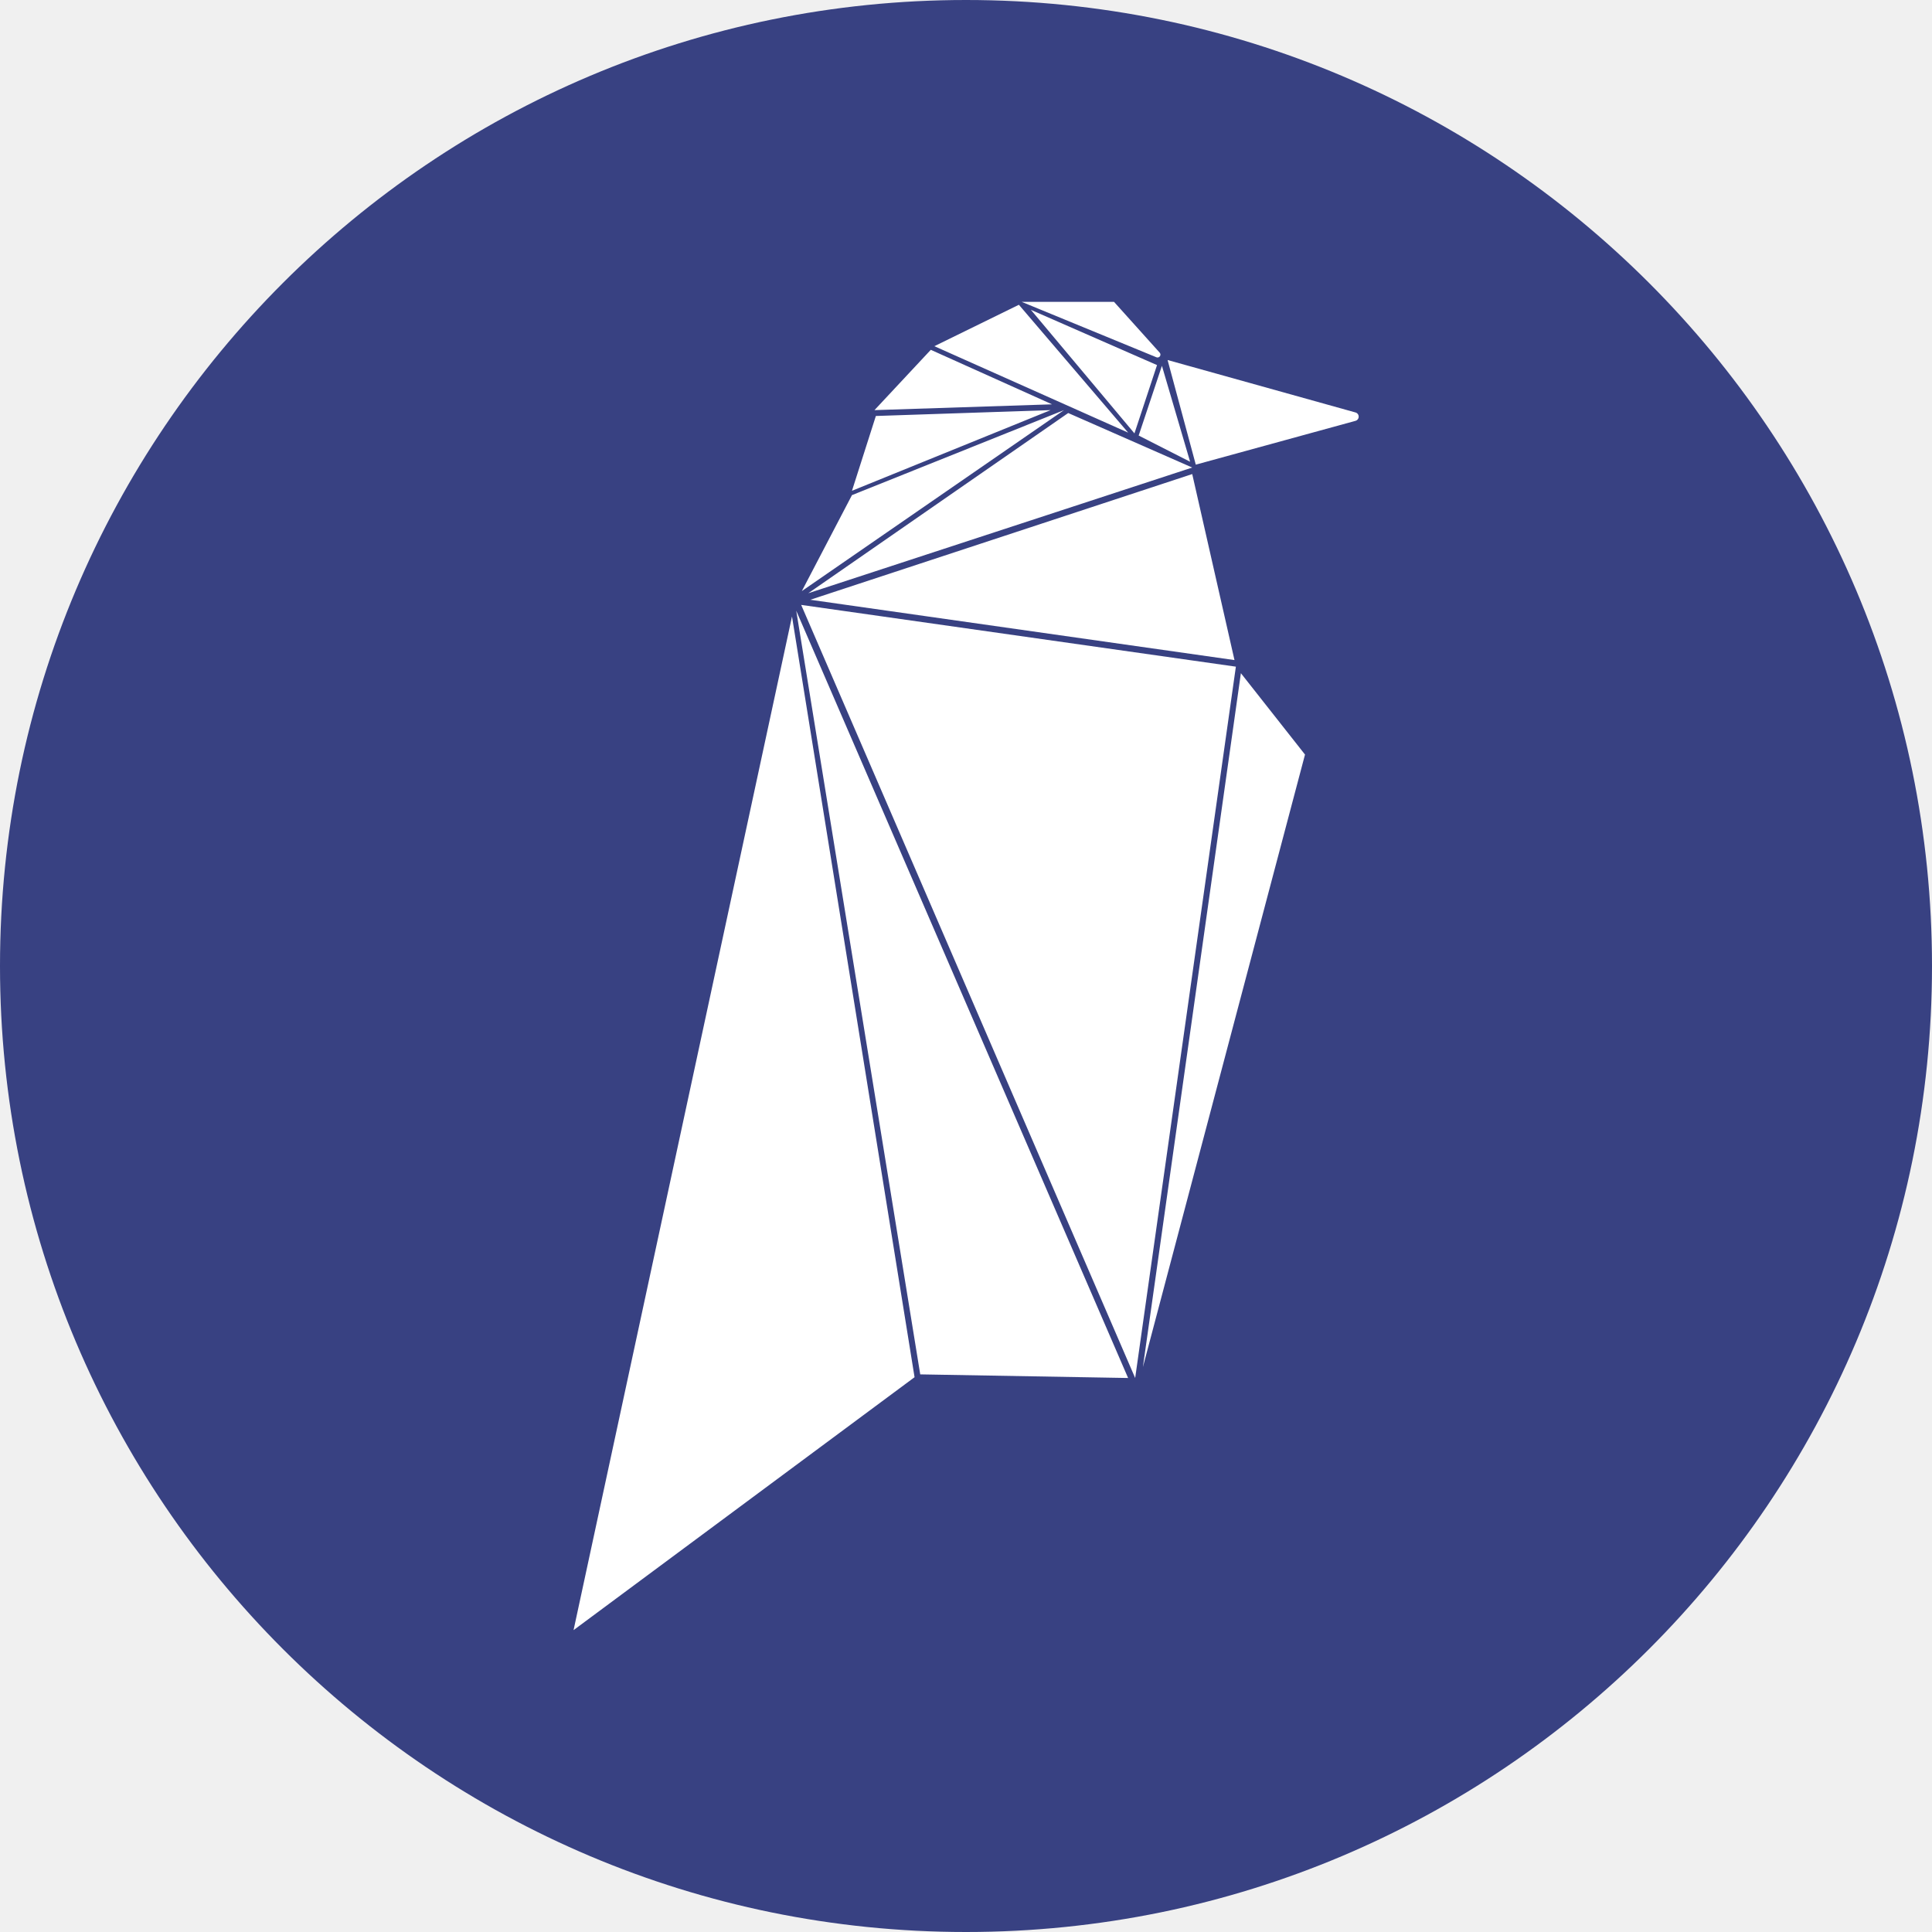
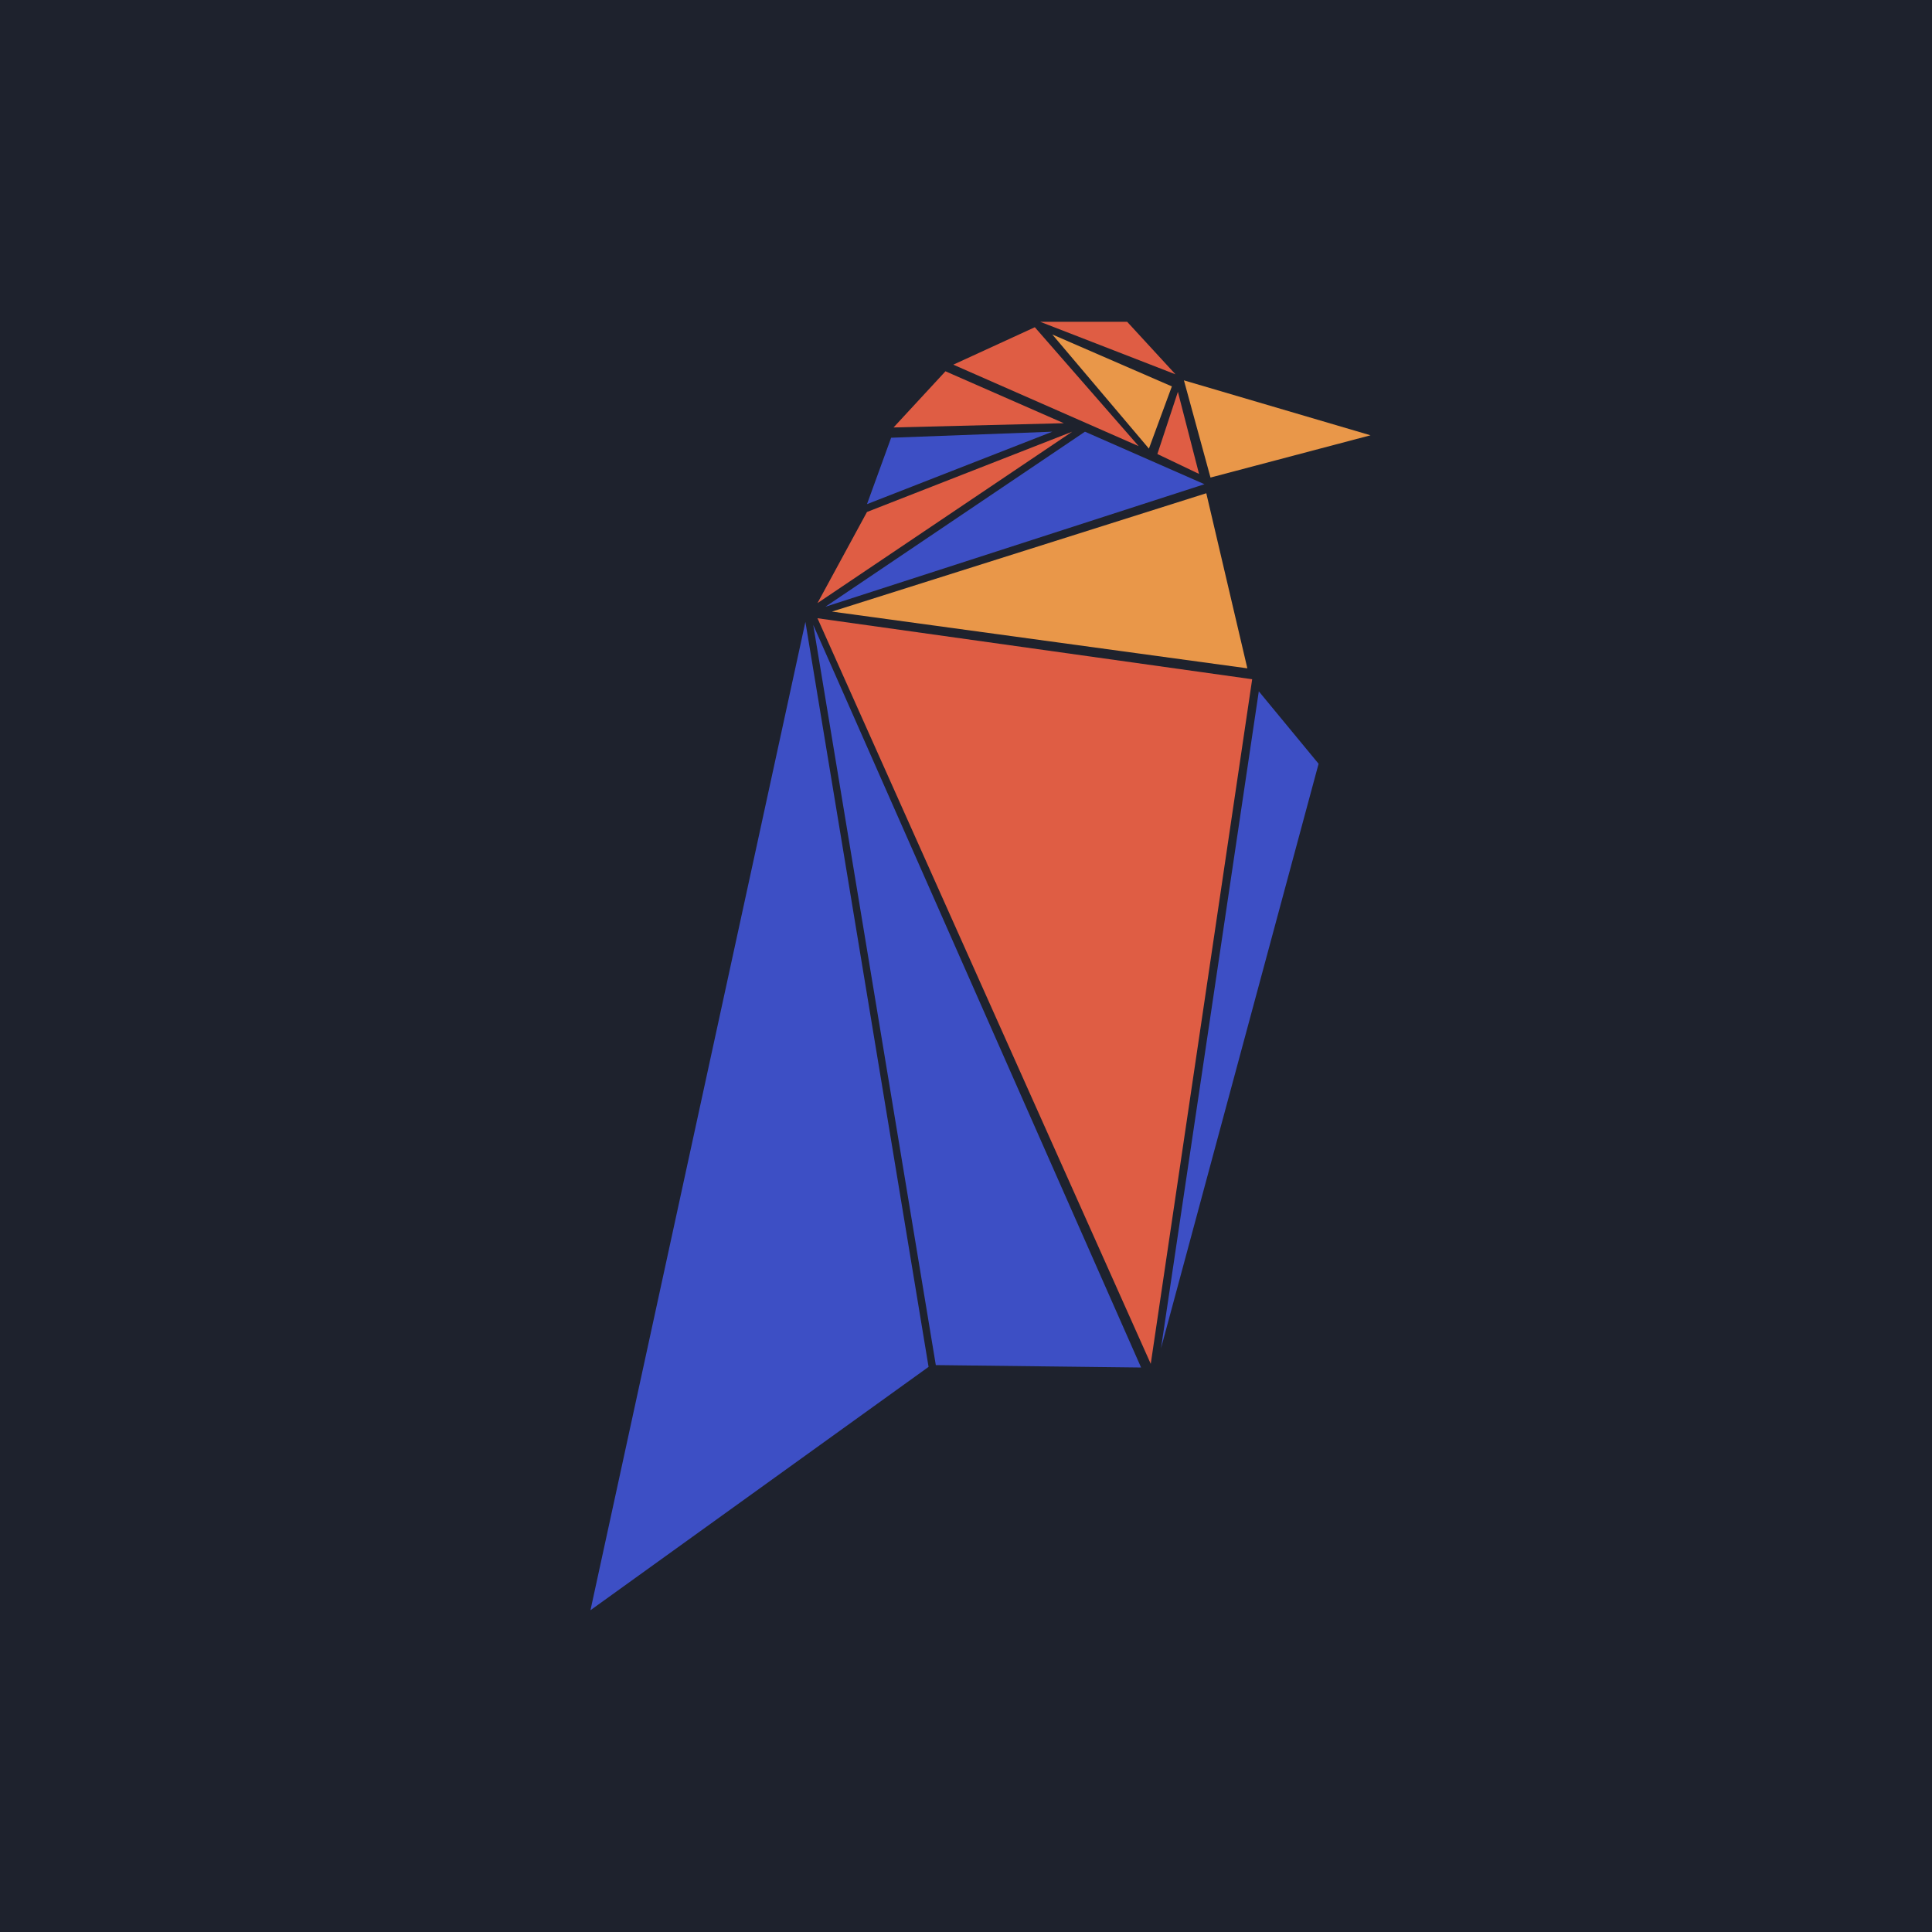
- <svg xmlns="http://www.w3.org/2000/svg" width="32" height="32" viewBox="0 0 32 32">
-   <g fill="none" fill-rule="evenodd">
-     <circle cx="16" cy="16" r="16" fill="#384182" />
-     <path fill="#FFF" d="M9.5 27l3.618-16.789 2.03 12.6L9.5 27zm3.688-16.885l5.497 12.709-3.443-.06-2.054-12.65zm.082-.096l7.2 1.023-1.668 11.782-5.532-12.805zm5.66 12.624l1.623-11.493 1.062 1.348-2.685 10.145zm1.517-11.71l-7.026-.999 6.326-2.082.7 3.081zm-7.06-1.107l4.306-2.985 2.054.903-6.36 2.082zm-.106-.036l.83-1.589 3.512-1.408-4.342 2.997zm.83-1.66l.396-1.24 2.894-.097-3.29 1.336zm.373-1.337l.933-.999 2.008.903-2.941.096zm.992-1.059l1.4-.686 1.81 2.118-3.21-1.432zm1.599-.602l2.089.915-.374 1.131-1.715-2.046zm1.785 2.082l.385-1.155.467 1.589-.852-.434zM16.923 5h1.529l.757.842a.048.048 0 01-.054.076L16.923 5zm2.416.963l3.11.868a.072.072 0 010 .14l-2.643.725-.467-1.733z" />
-   </g>
+ <svg xmlns="http://www.w3.org/2000/svg" width="56" height="56">
+   <path fill="#1E222D" d="M0 0h56v56H0z" />
+   <path d="M26.915 39.62l-9.8 7.053 6.23-28.648 3.57 21.595zm.21-.052l5.95.07-9.503-21.525 3.553 21.455zm6.528-.49l4.567-16.94-1.733-2.1-2.834 19.04zm-2.205-26.565l-7.526 5.075 10.99-3.553-3.464-1.522zm-.945 0l-4.673.175-.7 1.925 5.373-2.1z" fill="#3D4FC5" />
+   <path d="M23.695 17.92l9.66 21.612 2.94-19.844-12.6-1.768zM25.13 14.84l5.95-2.328-7.385 4.97 1.435-2.642zM25.9 12.39l1.505-1.628 3.43 1.505-4.935.123zM27.632 10.57l2.363-1.085 3.01 3.447-5.373-2.362zM30.152 9.328h2.52l1.4 1.522-3.92-1.522zM33.547 13.16l.595-1.803.613 2.38-1.208-.577z" fill="#DF5D44" />
+   <path d="M24.115 17.727l12.04 1.645-1.19-5.075-10.85 3.43zM35.087 13.842l-.77-2.817 5.408 1.592-4.638 1.225zM33.967 11.2l-.665 1.803-2.8-3.308 3.465 1.505z" fill="#E99749" />
</svg>
